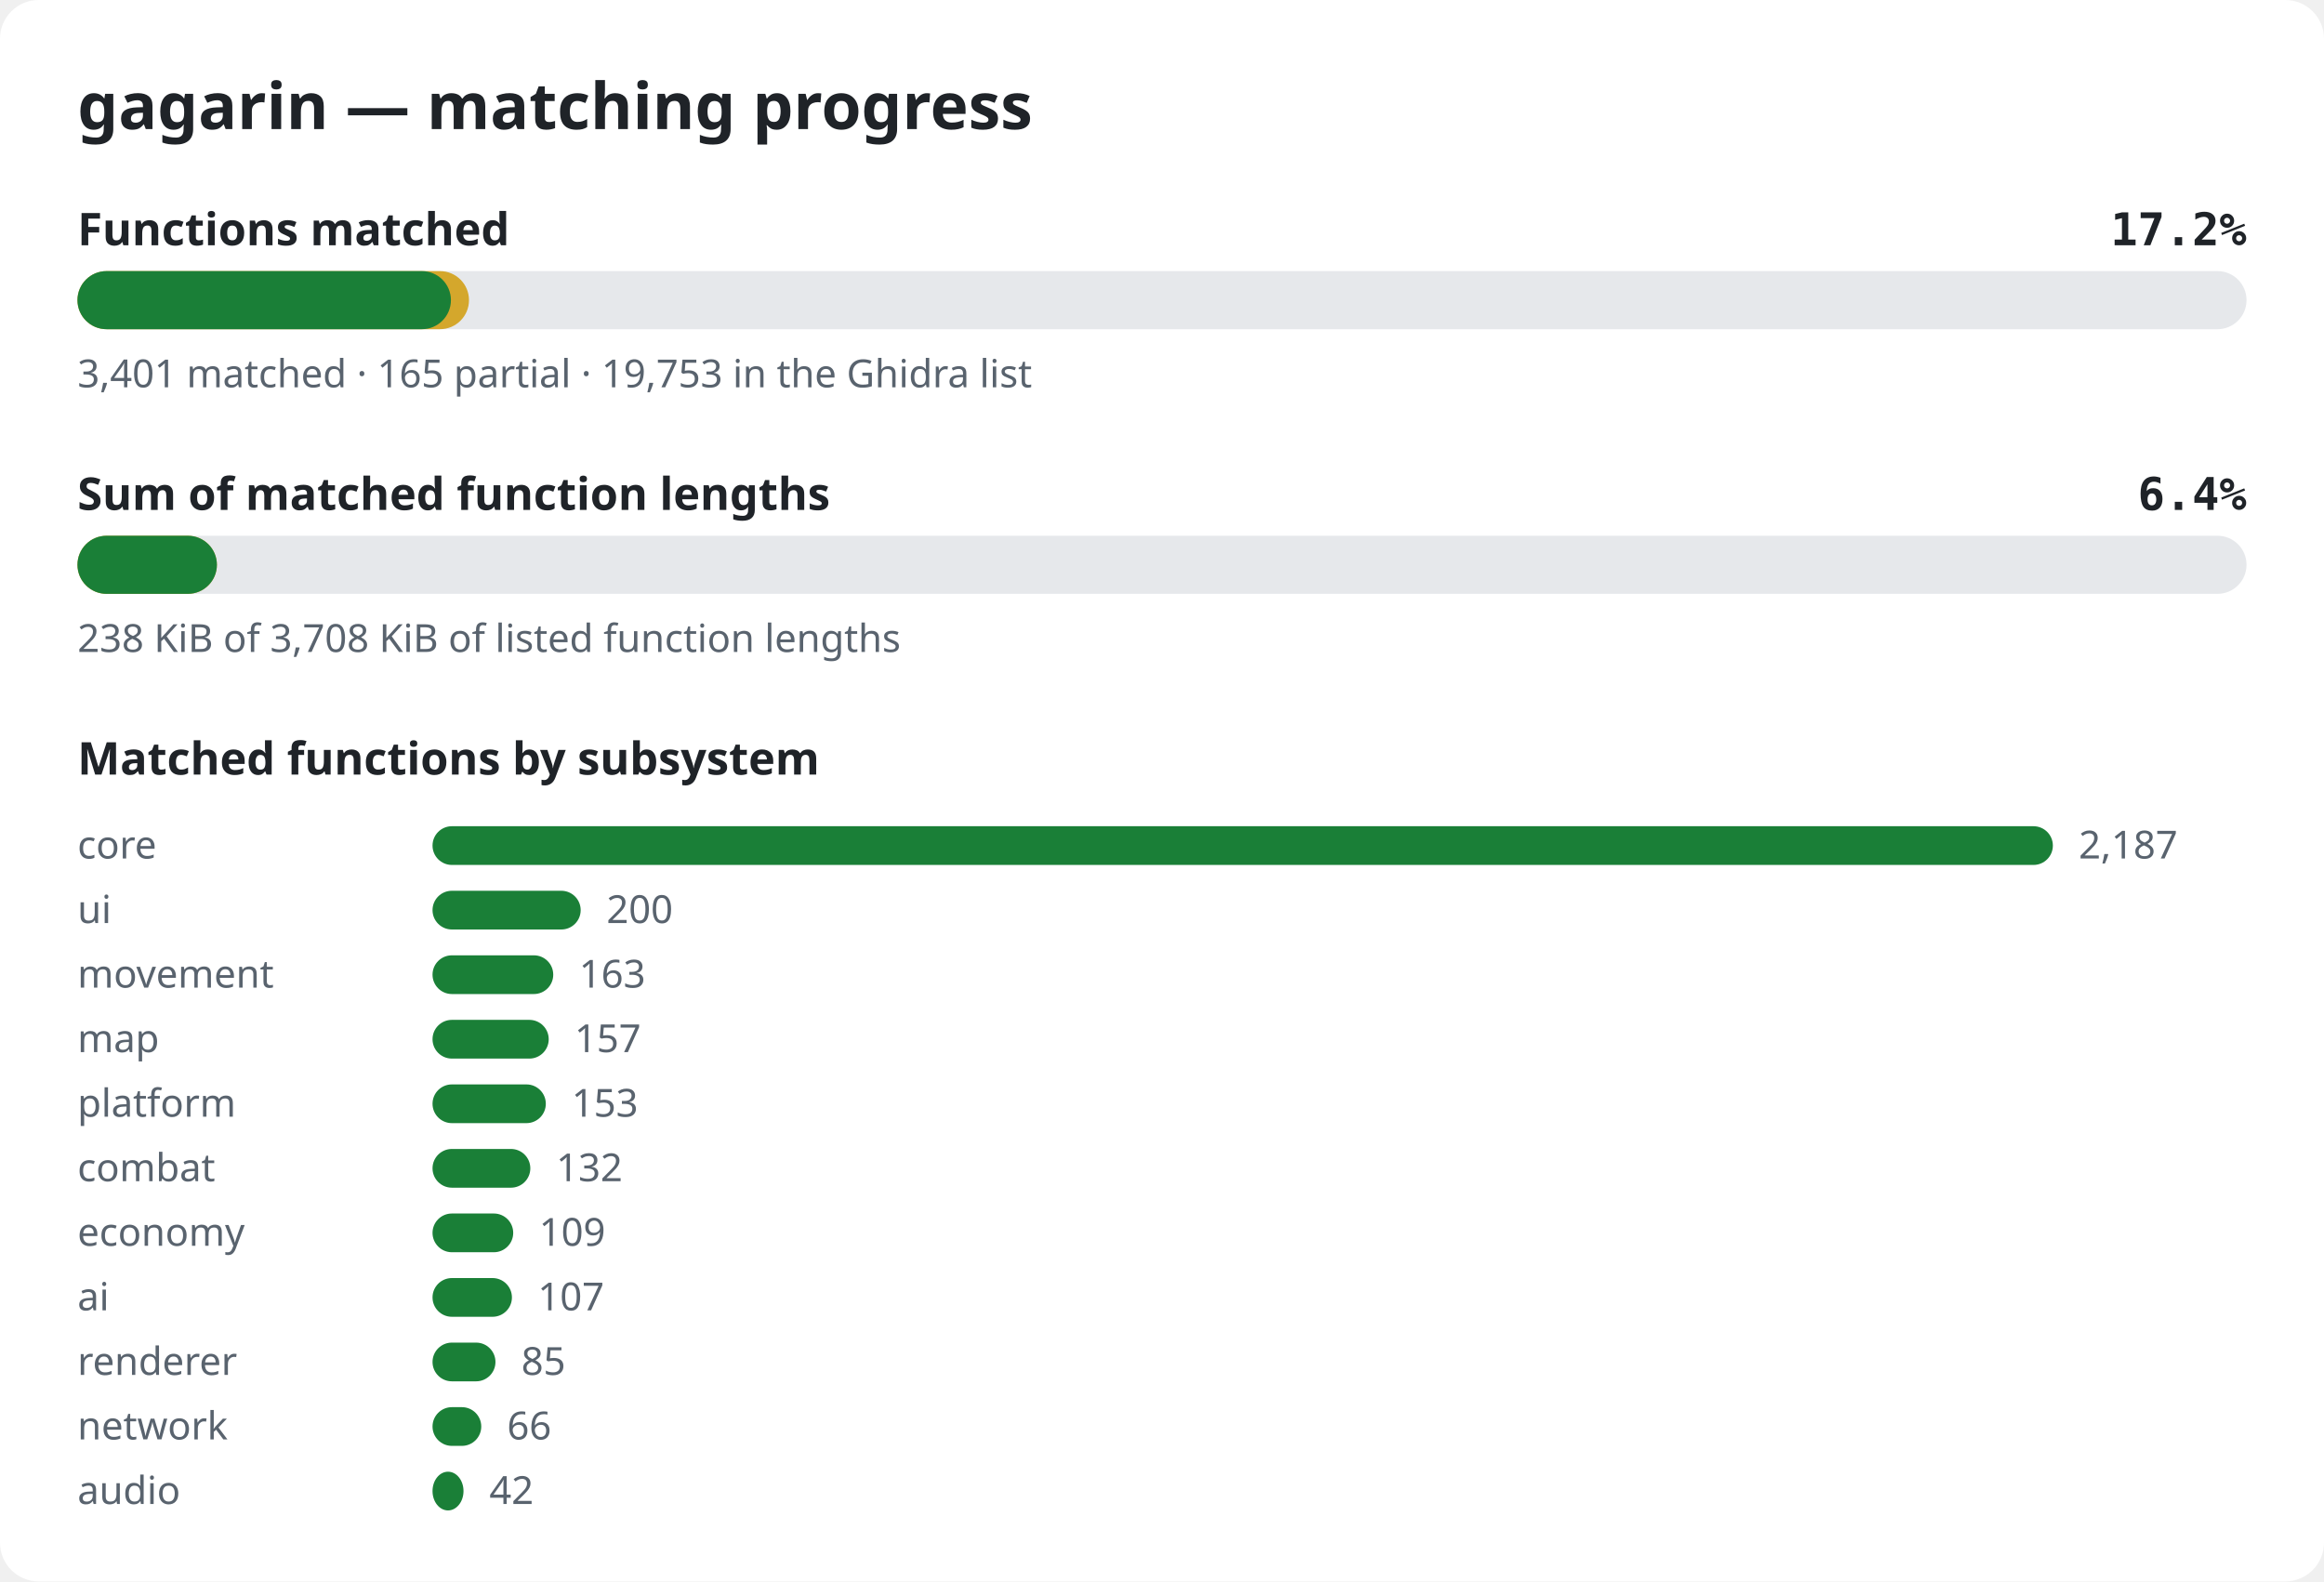
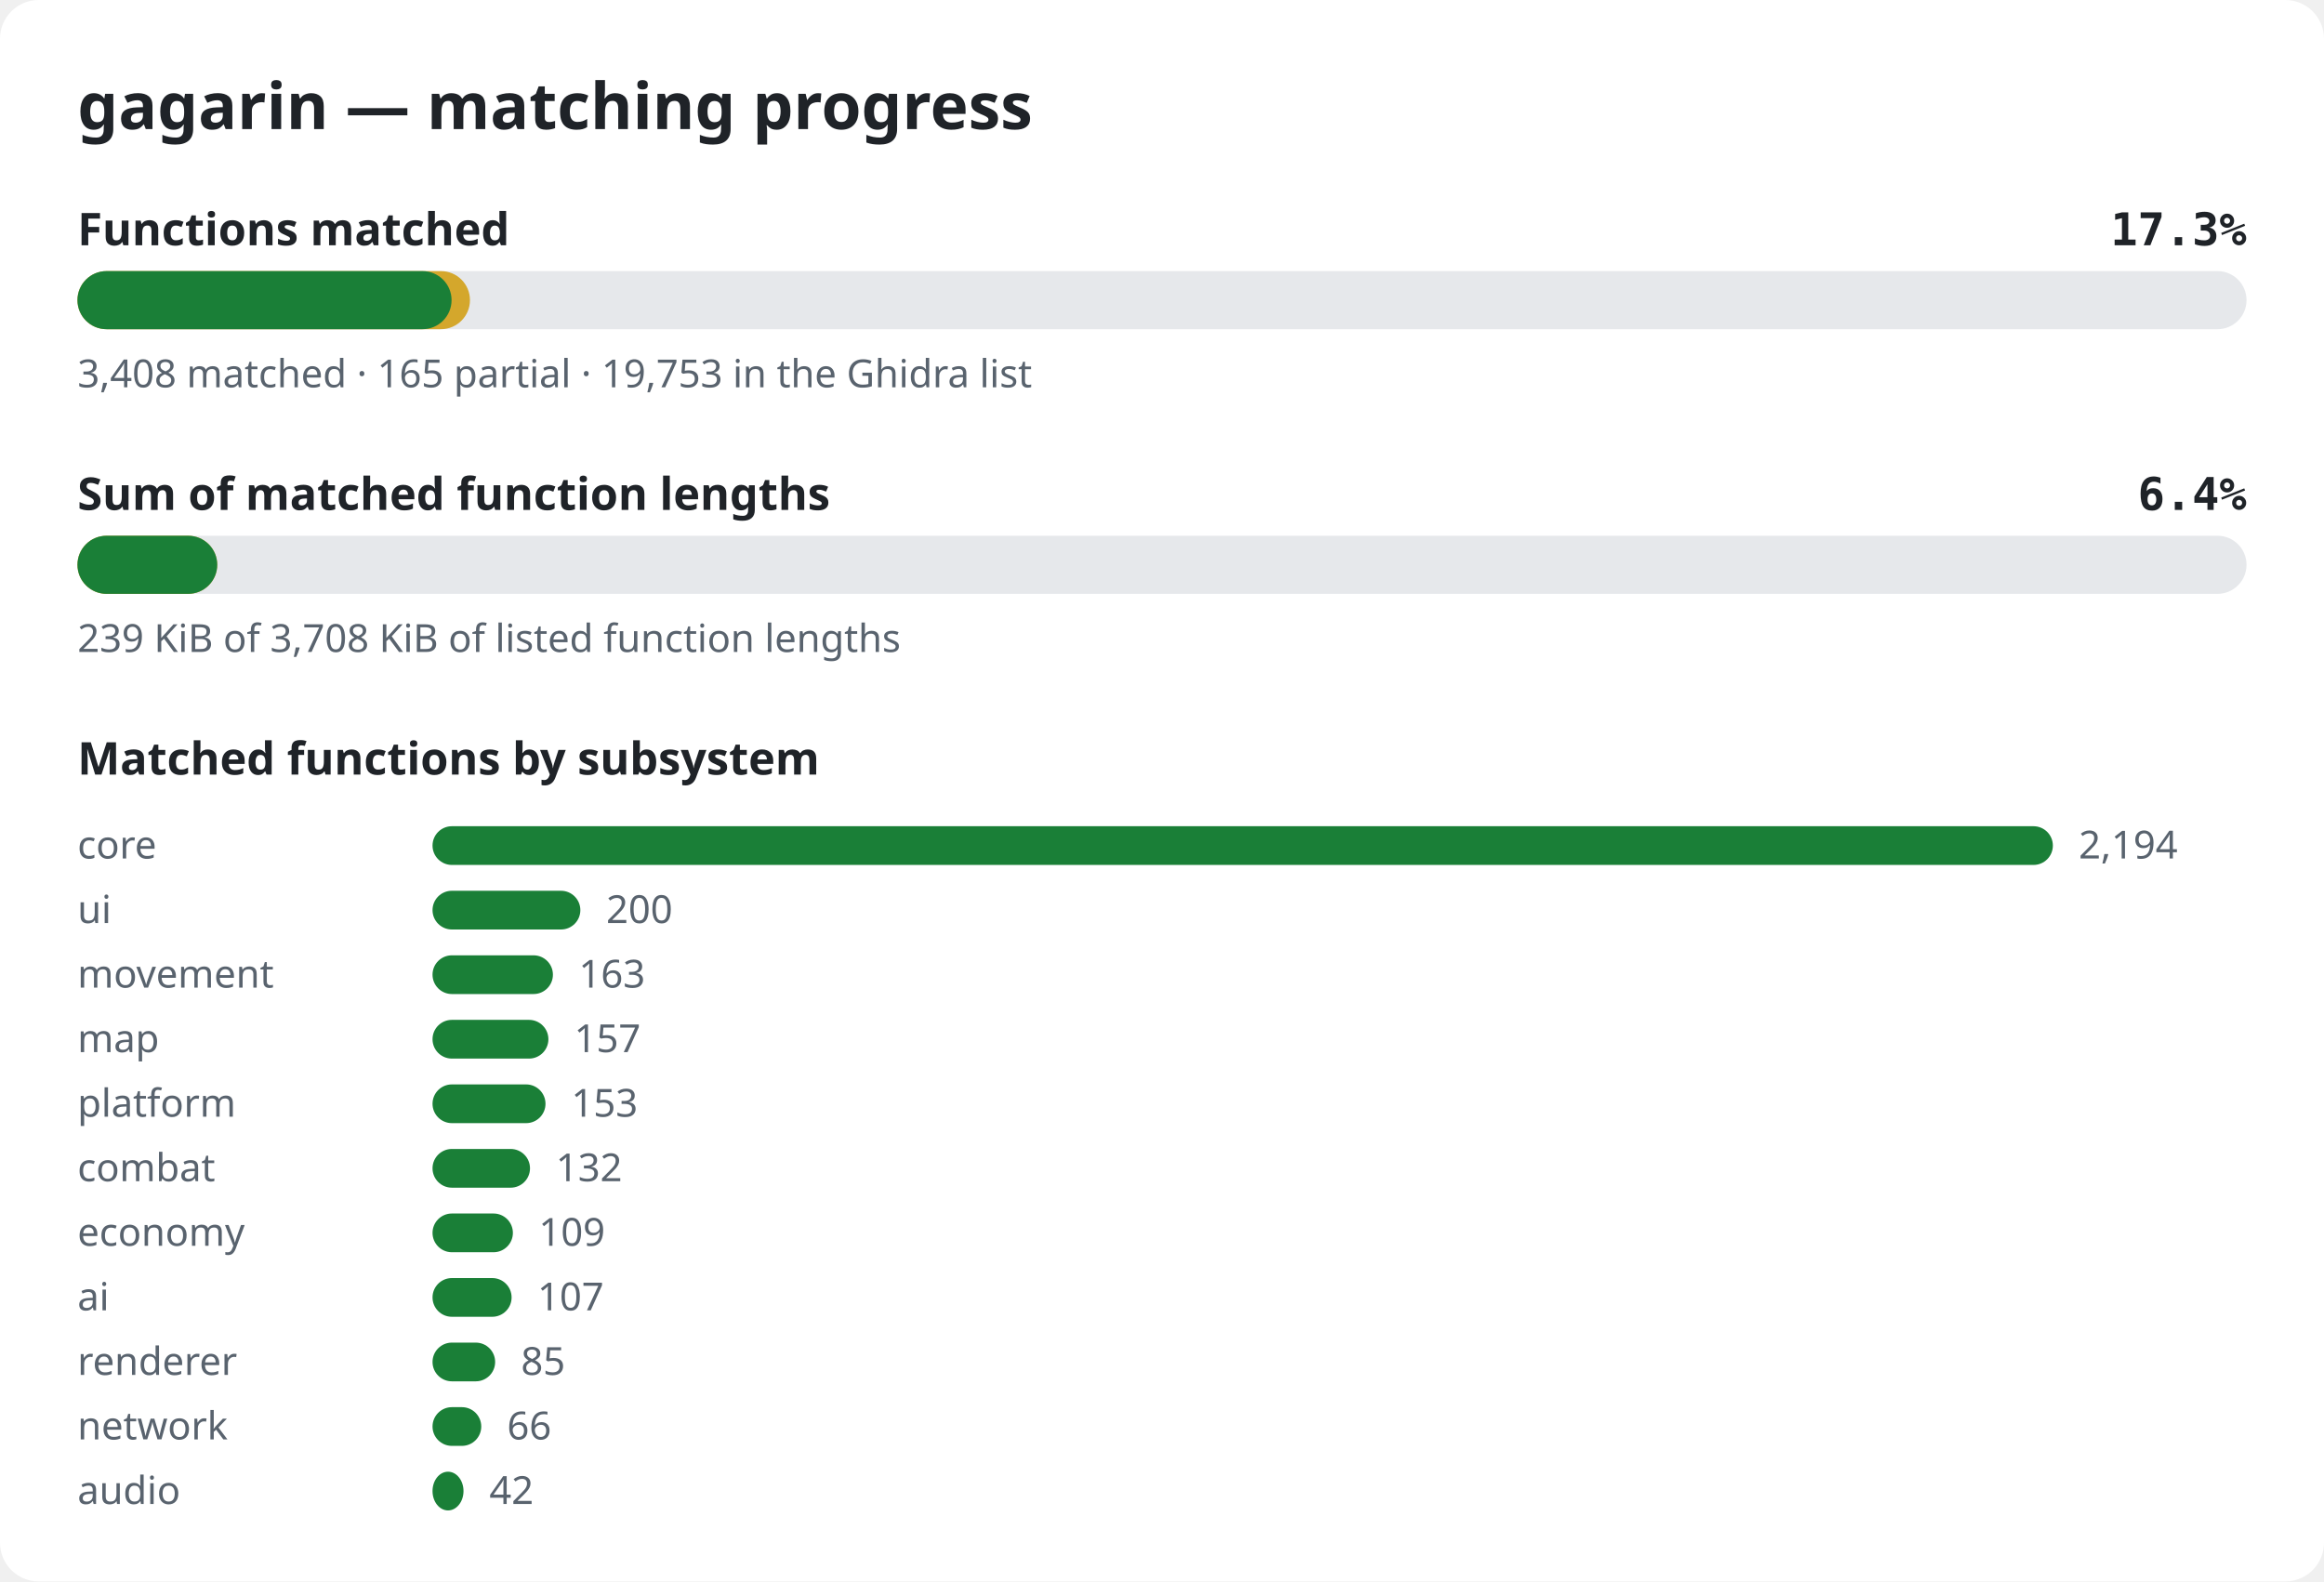
<svg xmlns="http://www.w3.org/2000/svg" width="720" height="490" viewBox="0 0 720 490" role="img" aria-label="gagarin matching progress">
  <style>.bg{fill:#ffffff}.title{font:600 20px sans-serif;fill:#1f2328}.label{font:600 14px sans-serif;fill:#1f2328}.pct{font:600 14px monospace;fill:#1f2328}.note{font:12px sans-serif;fill:#59636e}.track{fill:#e6e8eb}.done{fill:#1a7f37}.partial{fill:#d4a72c}@media (prefers-color-scheme: dark){.bg{fill:#0d1117}.title,.label,.pct{fill:#e6edf3}.note{fill:#9198a1}.track{fill:#262c36}.done{fill:#3fb950}.partial{fill:#d29922}}</style>
  <rect width="720" height="490" rx="12" class="bg" />
  <text x="24" y="40" class="title">gagarin — matching progress</text>
  <text x="24" y="76" class="label">Functions matched</text>
-   <text x="696" y="76" class="pct" text-anchor="end">17.2%</text>
+   <text x="696" y="76" class="pct" text-anchor="end">17.3%</text>
  <rect x="24" y="84" width="672" height="18" rx="9" class="track" />
-   <rect x="24" y="84" width="121.3" height="18" rx="9" class="partial" />
-   <rect x="24" y="84" width="115.7" height="18" rx="9" class="done" />
-   <text x="24" y="120" class="note">3,401 matched · 165 partial · 19,753 in the Ghidra list</text>
+   <rect x="24" y="84" width="121.6" height="18" rx="9" class="partial" />
+   <rect x="24" y="84" width="115.9" height="18" rx="9" class="done" />
+   <text x="24" y="120" class="note">3,408 matched · 165 partial · 19,753 in the Ghidra list</text>
  <text x="24" y="158" class="label">Sum of matched function lengths</text>
  <text x="696" y="158" class="pct" text-anchor="end">6.4%</text>
  <rect x="24" y="166" width="672" height="18" rx="9" class="track" />
-   <rect x="24" y="166" width="43.2" height="18" rx="9" class="partial" />
-   <rect x="24" y="166" width="43.2" height="18" rx="9" class="done" />
-   <text x="24" y="202" class="note">238 KiB of 3,708 KiB of listed function lengths</text>
+   <rect x="24" y="166" width="43.3" height="18" rx="9" class="partial" />
+   <rect x="24" y="166" width="43.3" height="18" rx="9" class="done" />
+   <text x="24" y="202" class="note">239 KiB of 3,708 KiB of listed function lengths</text>
  <text x="24" y="240" class="label">Matched functions by subsystem</text>
  <text x="24" y="266" class="note">core</text>
  <rect x="134" y="256" width="502.0" height="12" rx="6" class="done" />
-   <text x="644.0" y="266" class="note">2,187</text>
+   <text x="644.0" y="266" class="note">2,194</text>
  <text x="24" y="286" class="note">ui</text>
-   <rect x="134" y="276" width="45.9" height="12" rx="6" class="done" />
-   <text x="187.9" y="286" class="note">200</text>
+   <rect x="134" y="276" width="45.8" height="12" rx="6" class="done" />
+   <text x="187.8" y="286" class="note">200</text>
  <text x="24" y="306" class="note">movement</text>
-   <rect x="134" y="296" width="37.4" height="12" rx="6" class="done" />
-   <text x="179.4" y="306" class="note">163</text>
+   <rect x="134" y="296" width="37.3" height="12" rx="6" class="done" />
+   <text x="179.3" y="306" class="note">163</text>
  <text x="24" y="326" class="note">map</text>
-   <rect x="134" y="316" width="36.0" height="12" rx="6" class="done" />
-   <text x="178.0" y="326" class="note">157</text>
+   <rect x="134" y="316" width="35.9" height="12" rx="6" class="done" />
+   <text x="177.9" y="326" class="note">157</text>
  <text x="24" y="346" class="note">platform</text>
-   <rect x="134" y="336" width="35.1" height="12" rx="6" class="done" />
-   <text x="177.1" y="346" class="note">153</text>
+   <rect x="134" y="336" width="35.0" height="12" rx="6" class="done" />
+   <text x="177.0" y="346" class="note">153</text>
  <text x="24" y="366" class="note">combat</text>
-   <rect x="134" y="356" width="30.3" height="12" rx="6" class="done" />
-   <text x="172.3" y="366" class="note">132</text>
+   <rect x="134" y="356" width="30.2" height="12" rx="6" class="done" />
+   <text x="172.2" y="366" class="note">132</text>
  <text x="24" y="386" class="note">economy</text>
-   <rect x="134" y="376" width="25.0" height="12" rx="6" class="done" />
-   <text x="167.0" y="386" class="note">109</text>
+   <rect x="134" y="376" width="24.9" height="12" rx="6" class="done" />
+   <text x="166.9" y="386" class="note">109</text>
  <text x="24" y="406" class="note">ai</text>
-   <rect x="134" y="396" width="24.6" height="12" rx="6" class="done" />
-   <text x="166.6" y="406" class="note">107</text>
+   <rect x="134" y="396" width="24.5" height="12" rx="6" class="done" />
+   <text x="166.5" y="406" class="note">107</text>
  <text x="24" y="426" class="note">renderer</text>
-   <rect x="134" y="416" width="19.5" height="12" rx="6" class="done" />
-   <text x="161.5" y="426" class="note">85</text>
+   <rect x="134" y="416" width="19.4" height="12" rx="6" class="done" />
+   <text x="161.4" y="426" class="note">85</text>
  <text x="24" y="446" class="note">network</text>
  <rect x="134" y="436" width="15.1" height="12" rx="6" class="done" />
  <text x="157.1" y="446" class="note">66</text>
  <text x="24" y="466" class="note">audio</text>
  <rect x="134" y="456" width="9.6" height="12" rx="6" class="done" />
  <text x="151.6" y="466" class="note">42</text>
</svg>
